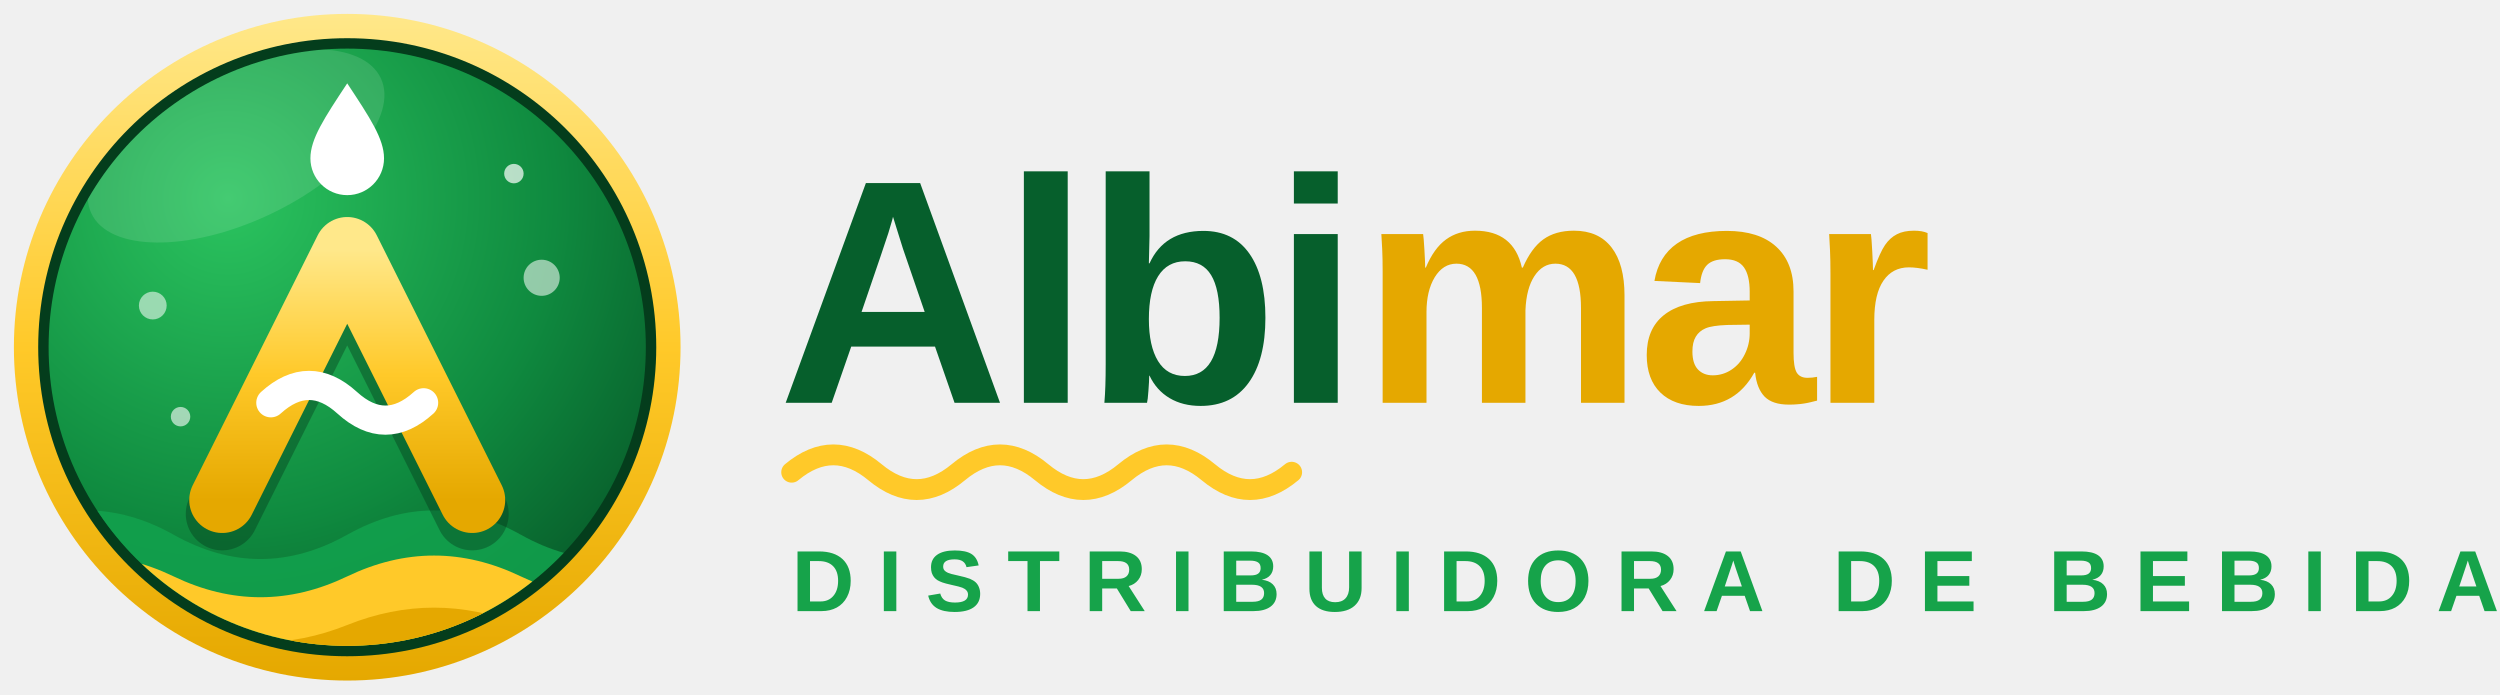
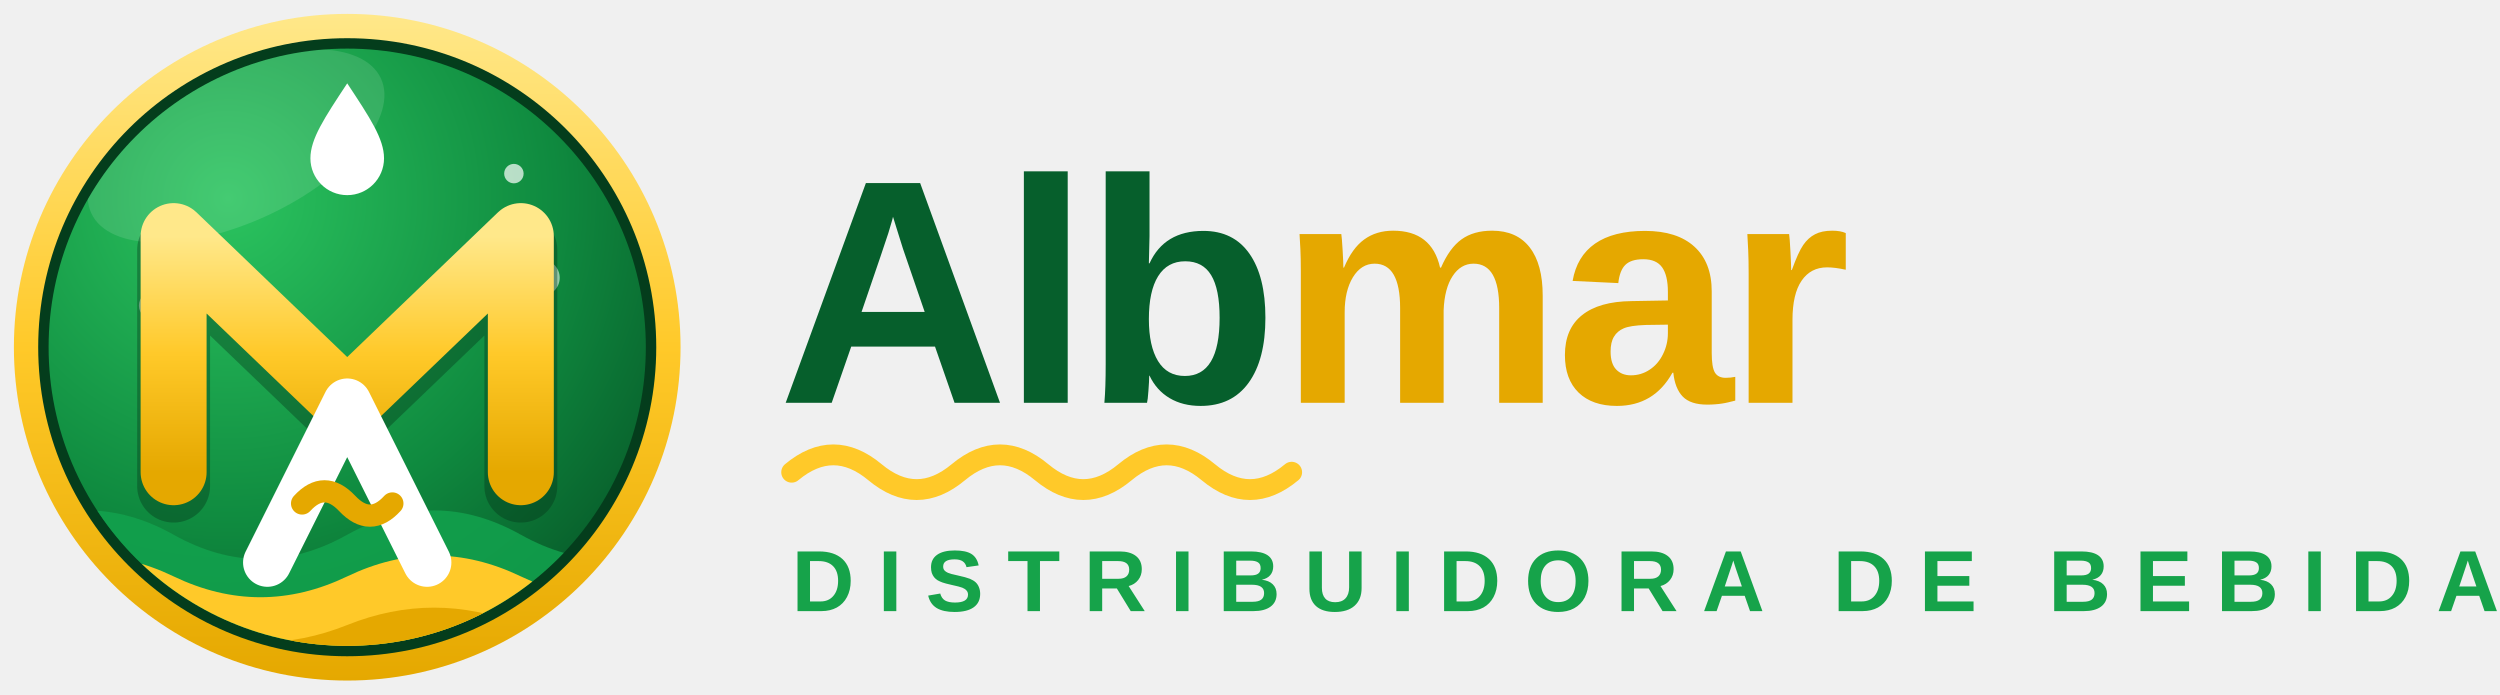
- <svg xmlns="http://www.w3.org/2000/svg" viewBox="0 0 360 100" role="img" aria-label="Albimar - Distribuidora de Bebidas">
+ <svg xmlns="http://www.w3.org/2000/svg" viewBox="0 0 360 100" role="img" aria-label="Albmar - Distribuidora de Bebidas">
  <defs>
    <radialGradient id="amGreen" cx=".3" cy=".25" r="1">
      <stop offset="0" stop-color="#2bc45f" />
      <stop offset=".55" stop-color="#0f8a3f" />
      <stop offset="1" stop-color="#054a22" />
    </radialGradient>
    <linearGradient id="amGold" x1="0" y1="0" x2="0" y2="1">
      <stop offset="0" stop-color="#FFE88A" />
      <stop offset=".5" stop-color="#FFC929" />
      <stop offset="1" stop-color="#E5A800" />
    </linearGradient>
    <clipPath id="amClip">
      <circle cx="50" cy="50" r="43" />
    </clipPath>
  </defs>
  <g>
    <circle cx="50" cy="50" r="48" fill="url(#amGold)" />
    <circle cx="50" cy="50" r="44.5" fill="#043d1c" />
    <circle cx="50" cy="50" r="43" fill="url(#amGreen)" />
    <g clip-path="url(#amClip)">
      <path d="M0 77q12.5-7 25 0t25 0t25 0t25 0V100H0z" fill="#12a24d" opacity=".85" />
      <path d="M0 83q12.5-6 25 0t25 0t25 0t25 0V100H0z" fill="#FFC929" />
      <path d="M0 90q12.5-5 25 0t25 0t25 0t25 0V100H0z" fill="#E5A800" />
      <ellipse cx="34" cy="21" rx="23" ry="11" fill="#fff" opacity=".12" transform="rotate(-25 34 21)" />
    </g>
    <circle cx="22" cy="44" r="2" fill="#fff" opacity=".55" />
    <circle cx="78" cy="40" r="2.6" fill="#fff" opacity=".55" />
    <circle cx="74" cy="25" r="1.4" fill="#fff" opacity=".7" />
    <circle cx="26" cy="60" r="1.4" fill="#fff" opacity=".6" />
    <path d="M50 12c3.3 5 5.3 8 5.3 10.8a5.3 5.3 0 0 1-10.6 0C44.7 20 46.7 17 50 12z" fill="#fff" />
-     <path d="M32 74L50 38L68 74" fill="none" stroke="#032a14" stroke-width="10.5" stroke-linecap="round" stroke-linejoin="round" opacity=".35" />
-     <path d="M32 72L50 36L68 72" fill="none" stroke="url(#amGold)" stroke-width="9.5" stroke-linecap="round" stroke-linejoin="round" />
-     <path d="M39 58q5.5-5 11 0t11 0" fill="none" stroke="#fff" stroke-width="4.2" stroke-linecap="round" />
+     <path d="M25 68V34L50 58L75 34V68" fill="none" stroke="#032a14" stroke-width="10.5" stroke-linecap="round" stroke-linejoin="round" opacity=".35" transform="translate(0 2)" />
+     <path d="M25 68V34L50 58L75 34V68" fill="none" stroke="url(#amGold)" stroke-width="9.5" stroke-linecap="round" stroke-linejoin="round" />
+     <path d="M38.5 81L50 58L61.5 81" fill="none" stroke="#fff" stroke-width="7" stroke-linecap="round" stroke-linejoin="round" />
+     <path d="M43.5 72.5q3.2-3.5 6.5 0t6.5 0" fill="none" stroke="#E5A800" stroke-width="3.2" stroke-linecap="round" />
  </g>
-   <text x="112" y="58" font-family="'Poppins','Segoe UI',Arial,sans-serif" font-size="46" font-weight="800" letter-spacing="-1" fill="#065f2c">Albi<tspan fill="#E5A800">mar</tspan>
+   <text x="112" y="58" font-family="'Poppins','Segoe UI',Arial,sans-serif" font-size="46" font-weight="800" letter-spacing="-1" fill="#065f2c">Alb<tspan fill="#E5A800">mar</tspan>
  </text>
  <path d="M114 68q6-5 12 0t12 0t12 0t12 0t12 0t12 0" fill="none" stroke="#FFC929" stroke-width="3" stroke-linecap="round" />
  <text x="114" y="88" font-family="'Poppins','Segoe UI',Arial,sans-serif" font-size="12.5" font-weight="600" letter-spacing="3.4" fill="#16a34a">DISTRIBUIDORA DE BEBIDAS</text>
</svg>
